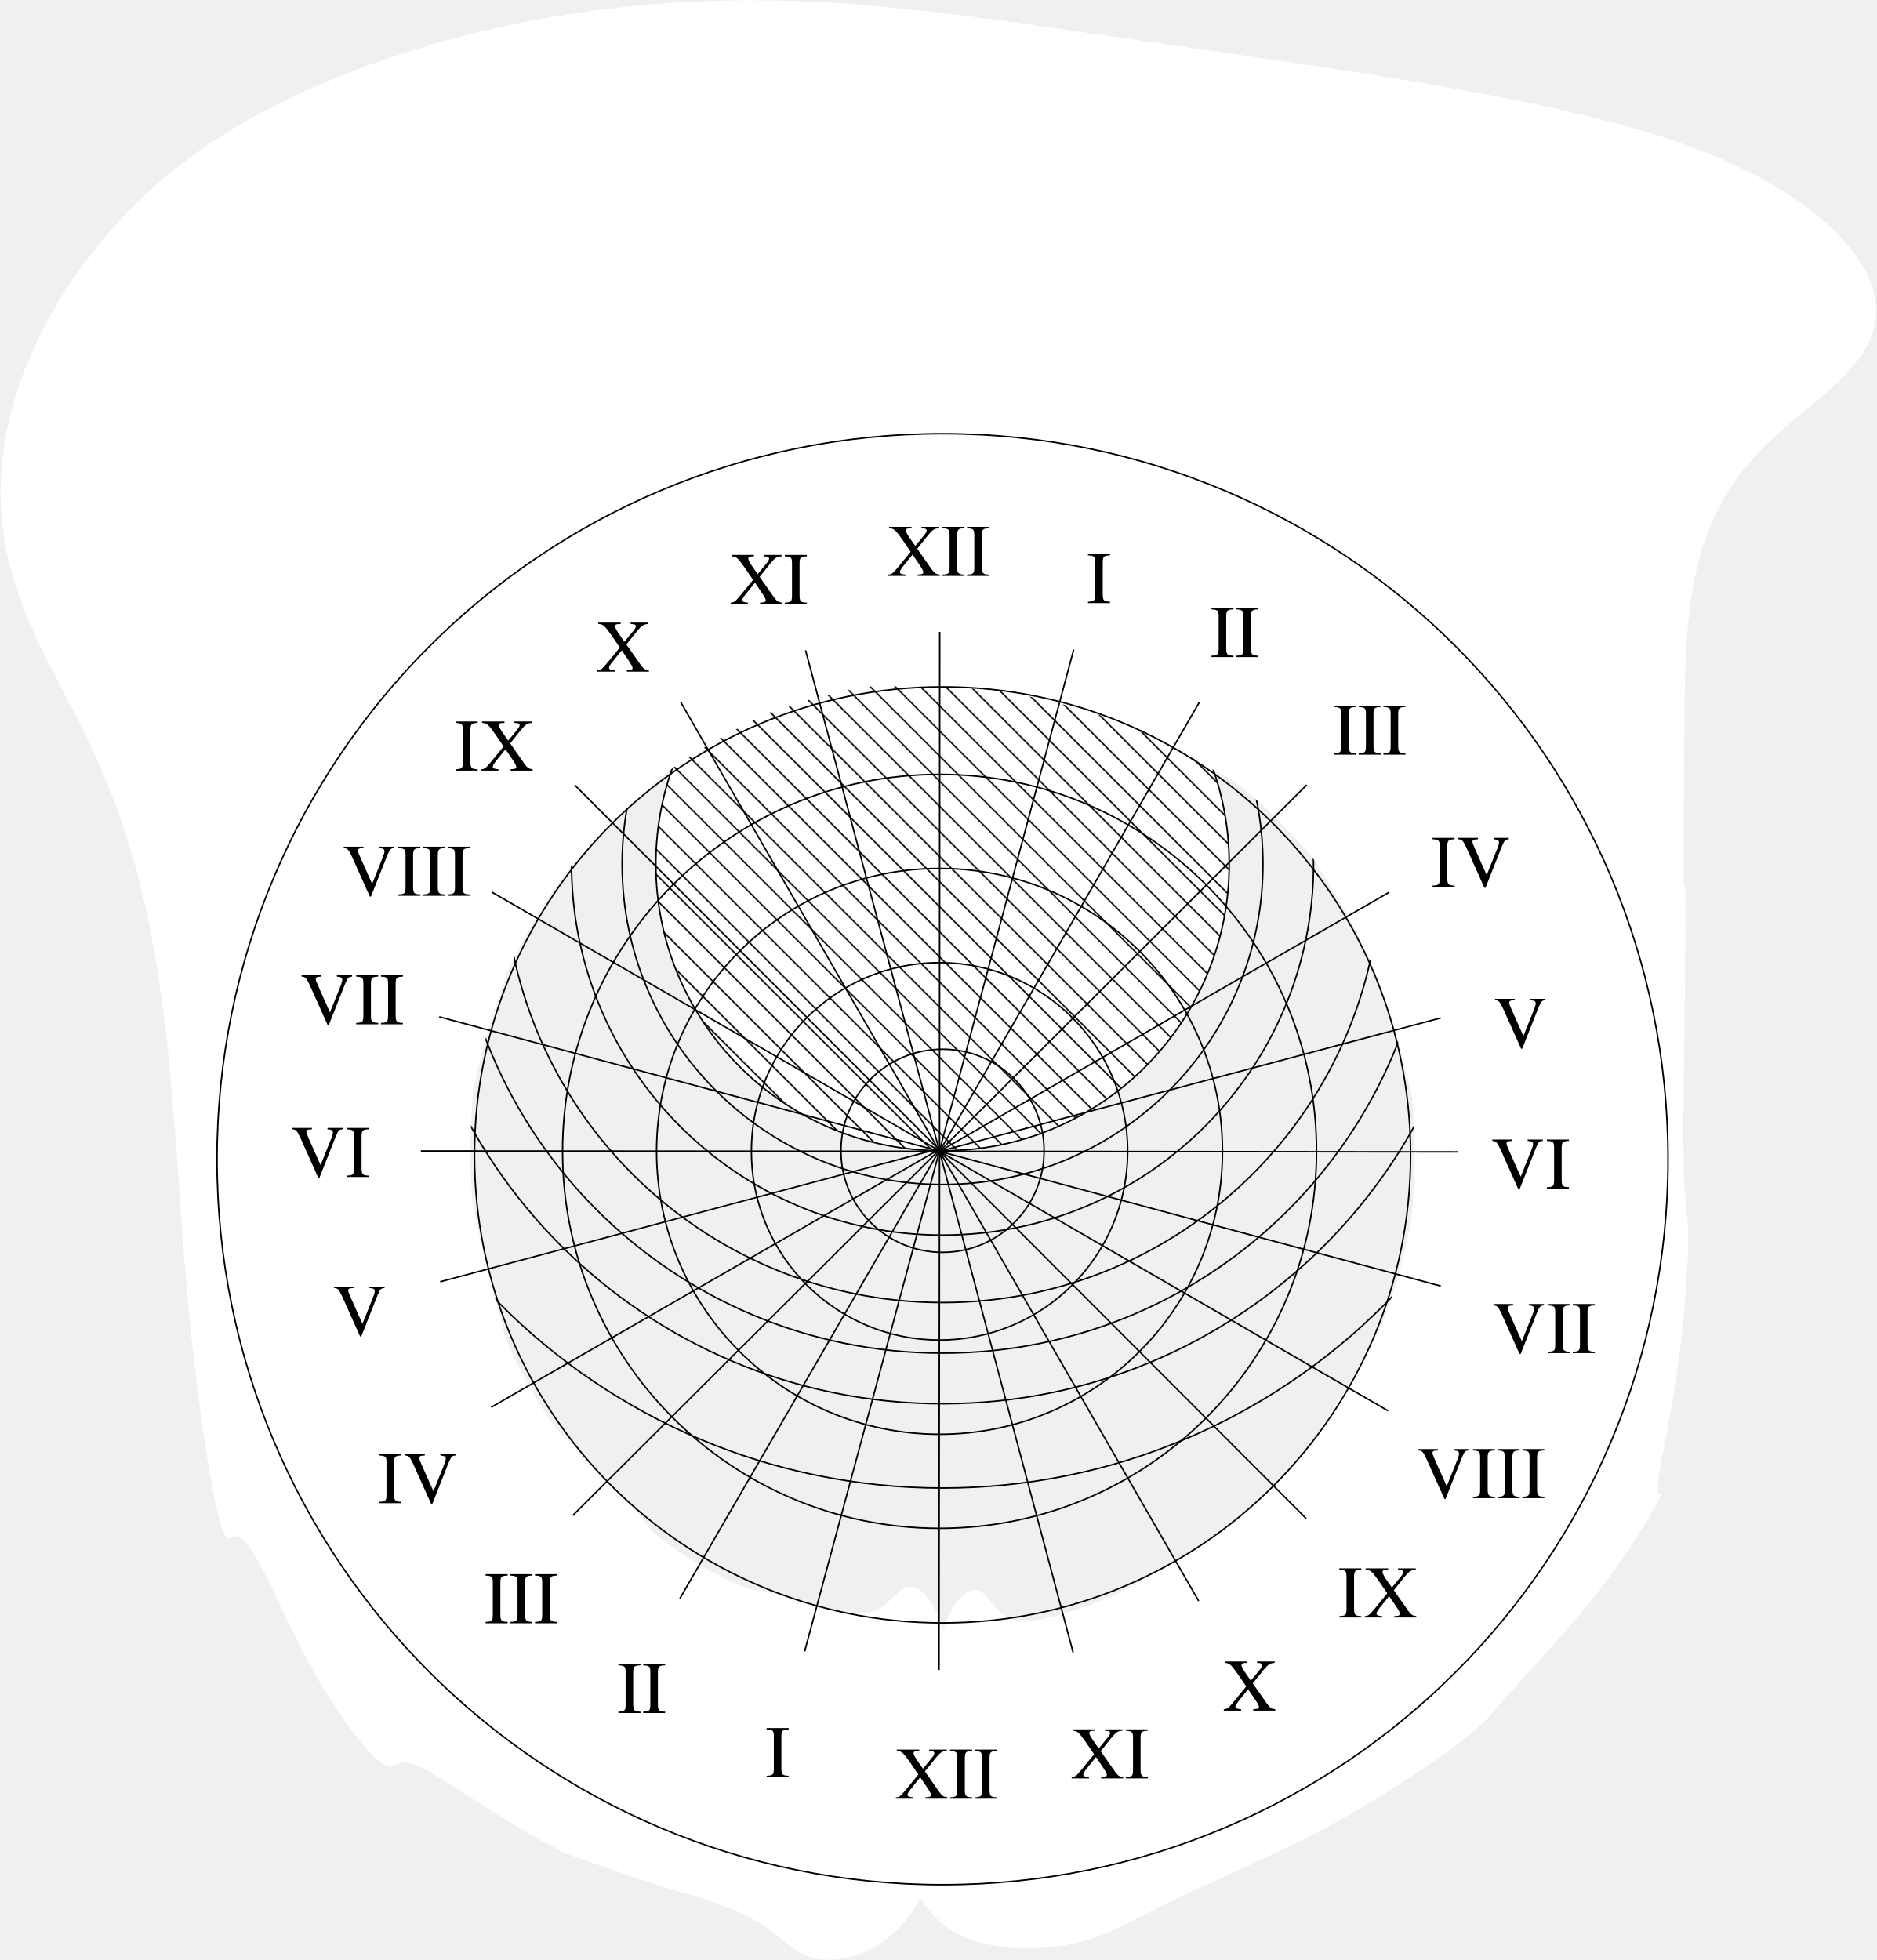
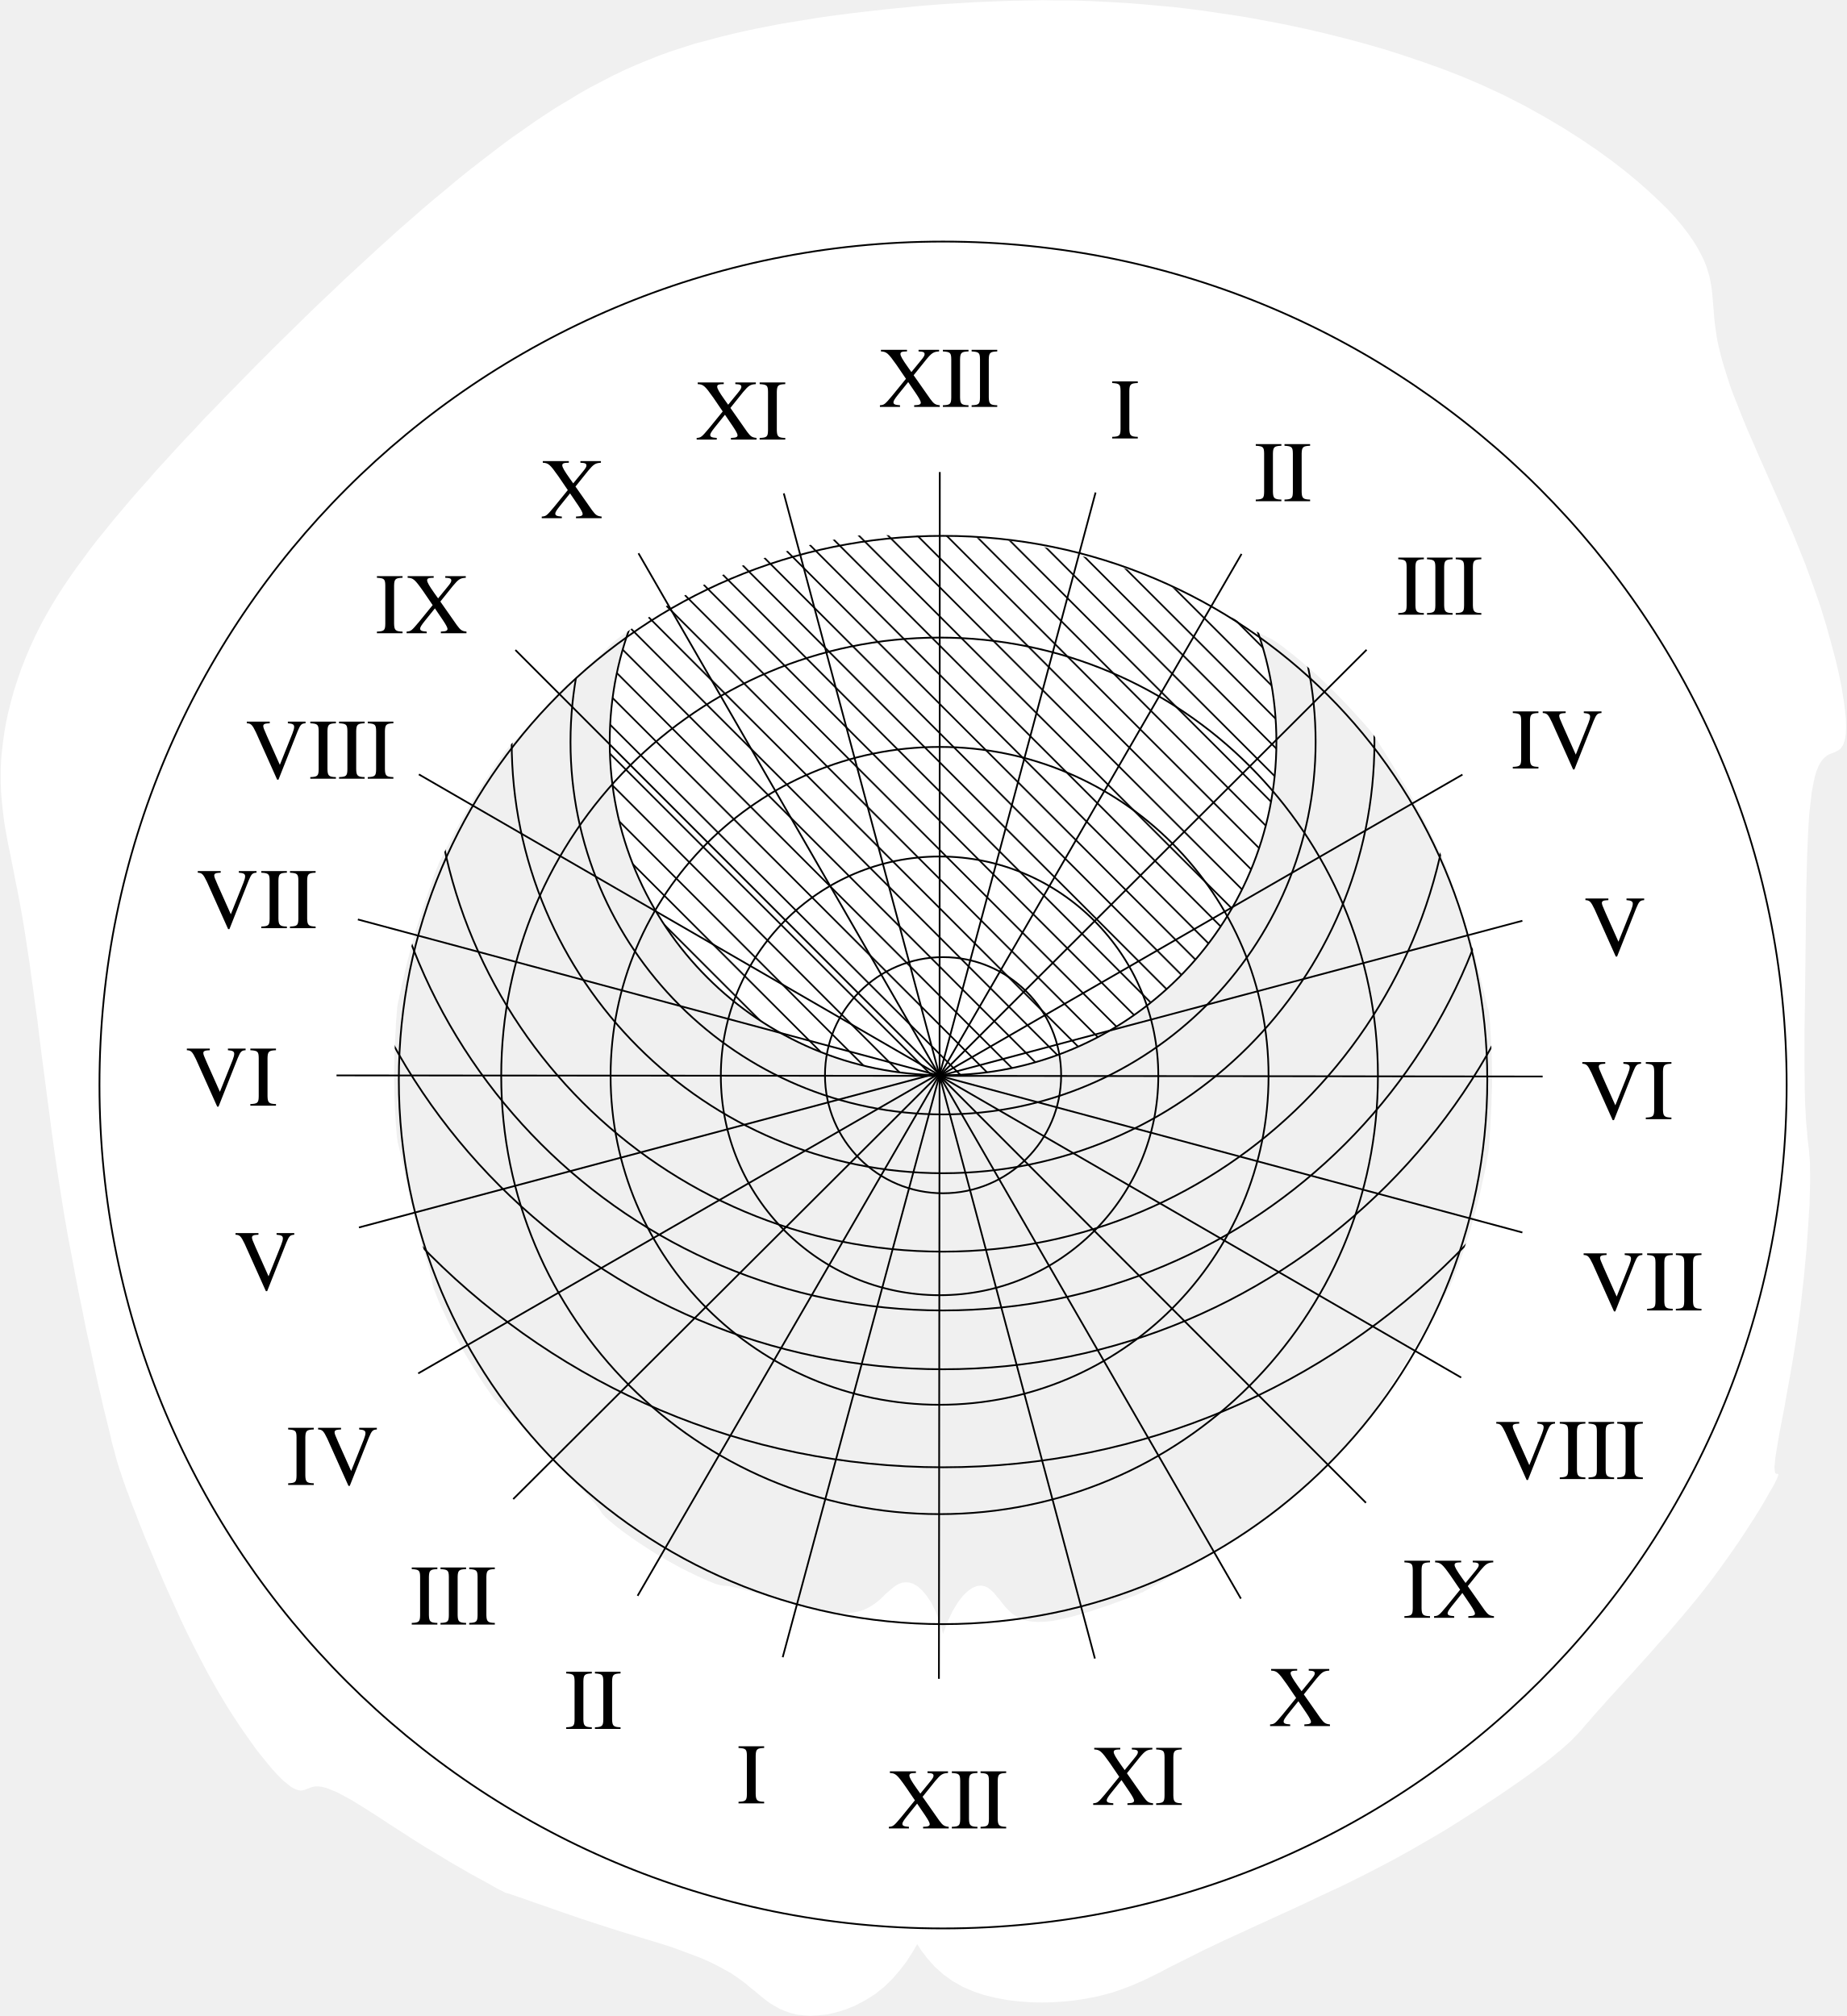
- <svg xmlns="http://www.w3.org/2000/svg" xmlns:xlink="http://www.w3.org/1999/xlink" width="631pt" height="659pt" viewBox="-348 428 10012 10461">
+ <svg xmlns="http://www.w3.org/2000/svg" xmlns:xlink="http://www.w3.org/1999/xlink" width="534pt" height="583pt" viewBox="354 1634 8472 9255">
  <g fill="none">
    <defs>
      <circle cx="4680" cy="5040" r="1530" id="p0" />
      <pattern id="tile0" patternUnits="userSpaceOnUse" x="0" y="0" width="134" height="134">
        <g stroke-width="7.5" stroke="#000000" fill="none">
          <path d="M -4,63 71,138 M 63,-4 138,71" />
        </g>
      </pattern>
    </defs>
    <use xlink:href="#p0" fill="#ffffff" />
    <use xlink:href="#p0" fill="url(#tile0)" stroke="#000000" stroke-width="8px" />
    <circle cx="4680" cy="5040" r="1710" stroke="#000000" stroke-width="8px" />
    <circle cx="4680" cy="5040" r="1980" stroke="#000000" stroke-width="8px" />
    <circle cx="4680" cy="5040" r="2340" stroke="#000000" stroke-width="8px" />
    <circle cx="4680" cy="5040" r="2610" stroke="#000000" stroke-width="8px" />
    <circle cx="4680" cy="5040" r="2880" stroke="#000000" stroke-width="8px" />
    <circle cx="4680" cy="5040" r="3330" stroke="#000000" stroke-width="8px" />
-     <polygon points=" 630,7110 644,7274 658,7431 673,7579 689,7716 704,7844 719,7960 734,8066 748,8161  761,8245 774,8319 786,8384 797,8440 808,8487 817,8526 826,8558 834,8584 842,8603  849,8618 856,8628 862,8635 868,8638 874,8639 879,8638 885,8636 891,8633 897,8631  903,8628 910,8627 918,8627 926,8629 935,8634 945,8641 956,8652 968,8667 982,8686  997,8709 1013,8737 1032,8770 1051,8807 1073,8850 1097,8897 1122,8949 1149,9004  1177,9063 1207,9125 1239,9188 1272,9252 1305,9315 1353,9400 1400,9478 1446,9549  1489,9611 1528,9666 1565,9712 1597,9751 1625,9782 1650,9807 1672,9825 1690,9839  1706,9847 1719,9852 1731,9854 1741,9853 1750,9851 1759,9847 1768,9844 1777,9840  1787,9837 1799,9835 1813,9835 1830,9837 1849,9842 1872,9851 1899,9862 1929,9878  1964,9897 2003,9921 2046,9948 2093,9978 2143,10011 2196,10045 2250,10080 2311,10118  2370,10153 2424,10186 2473,10214 2516,10239 2553,10259 2584,10276 2609,10290  2628,10301 2643,10309 2654,10314 2662,10318 2667,10321 2671,10323 2674,10324  2677,10325 2681,10326 2687,10327 2695,10330 2707,10334 2724,10340 2745,10347  2773,10357 2807,10369 2848,10383 2896,10400 2951,10419 3012,10440 3079,10462  3150,10485 3210,10504 3270,10522 3329,10540 3385,10557 3438,10574 3487,10592  3532,10609 3574,10625 3612,10642 3646,10659 3677,10676 3706,10692 3731,10709  3754,10725 3775,10741 3795,10758 3814,10773 3833,10789 3851,10804 3869,10818  3888,10832 3909,10844 3930,10856 3954,10866 3979,10875 4007,10882 4038,10886  4071,10888 4107,10886 4146,10882 4187,10873 4230,10860 4275,10842 4321,10818  4366,10790 4410,10755 4447,10719 4481,10680 4513,10638 4541,10594 4567,10549  4589,10505 4609,10460 4627,10417 4642,10374 4655,10333 4665,10292 4675,10254  4682,10216 4688,10180 4693,10145 4697,10110 4701,10077 4703,10044 4705,10011  4706,9979 4707,9946 4708,9913 4709,9880 4709,9846 4709,9811 4710,9775 4710,9737  4710,9698 4711,9657 4711,9615 4711,9571 4711,9525 4710,9478 4709,9429 4708,9379  4705,9329 4701,9278 4696,9229 4689,9181 4680,9135 4665,9080 4646,9032 4626,8992  4605,8960 4584,8935 4564,8917 4544,8905 4525,8899 4507,8898 4491,8900 4475,8906  4460,8915 4446,8926 4432,8938 4417,8951 4403,8965 4388,8979 4372,8992 4355,9004  4336,9015 4315,9025 4291,9032 4265,9037 4236,9039 4204,9039 4169,9036 4131,9030  4091,9022 4048,9012 4005,9000 3951,8985 3901,8970 3855,8957 3815,8945 3781,8936  3753,8928 3731,8923 3714,8919 3700,8916 3690,8915 3682,8914 3675,8914 3668,8913  3660,8912 3650,8909 3638,8906 3622,8900 3601,8891 3576,8880 3545,8866 3508,8848  3467,8827 3422,8802 3375,8775 3329,8746 3286,8718 3248,8692 3215,8668 3187,8647  3165,8629 3148,8615 3135,8603 3125,8593 3118,8586 3113,8579 3109,8572 3105,8566  3100,8559 3093,8550 3085,8539 3073,8526 3058,8509 3038,8488 3014,8463 2986,8434  2953,8401 2917,8364 2880,8325 2843,8286 2809,8249 2777,8215 2750,8186 2728,8161  2709,8142 2694,8126 2682,8115 2673,8106 2666,8101 2660,8096 2655,8092 2650,8089  2645,8084 2639,8078 2631,8068 2620,8056 2608,8039 2592,8017 2574,7990 2552,7957  2528,7919 2502,7876 2475,7830 2450,7783 2426,7738 2406,7697 2389,7660 2374,7629  2363,7603 2355,7582 2348,7565 2343,7552 2340,7542 2338,7534 2336,7526 2335,7519  2333,7510 2331,7499 2327,7486 2323,7468 2317,7446 2309,7419 2300,7385 2289,7346  2277,7301 2263,7252 2250,7200 2237,7148 2226,7099 2216,7054 2208,7015 2201,6983  2195,6956 2191,6935 2187,6919 2184,6907 2182,6898 2180,6891 2179,6885 2177,6879  2176,6872 2175,6863 2173,6851 2172,6835 2170,6814 2168,6787 2166,6755 2164,6716  2162,6671 2161,6622 2160,6570 2161,6518 2162,6469 2164,6424 2166,6385 2168,6353  2169,6326 2171,6305 2172,6289 2173,6277 2174,6268 2174,6261 2175,6255 2176,6249  2177,6242 2179,6233 2182,6221 2185,6205 2190,6184 2195,6157 2203,6125 2212,6086  2223,6041 2236,5992 2250,5940 2264,5892 2279,5846 2292,5804 2305,5766 2316,5733  2326,5706 2334,5683 2340,5664 2345,5650 2350,5638 2353,5629 2356,5621 2359,5614  2362,5607 2365,5599 2369,5590 2375,5579 2382,5565 2390,5547 2401,5526 2415,5500  2431,5469 2449,5434 2471,5395 2495,5353 2520,5310 2548,5264 2576,5221 2601,5183  2623,5150 2643,5122 2658,5100 2671,5083 2681,5070 2689,5060 2695,5053 2699,5048  2704,5044 2708,5040 2713,5035 2720,5028 2729,5020 2740,5008 2755,4993 2773,4973  2796,4949 2823,4921 2854,4888 2888,4852 2925,4815 2962,4778 2998,4744 3031,4713  3059,4686 3083,4663 3103,4645 3118,4630 3130,4619 3138,4610 3145,4603 3150,4598  3154,4594 3158,4589 3163,4585 3170,4579 3180,4571 3193,4561 3210,4548 3232,4533  3260,4513 3293,4491 3331,4466 3374,4438 3420,4410 3463,4385 3505,4361 3544,4339  3579,4320 3610,4304 3636,4291 3657,4279 3675,4270 3689,4263 3700,4257 3709,4252  3717,4248 3724,4245 3731,4242 3739,4238 3748,4235 3760,4230 3774,4225 3793,4218  3816,4210 3843,4201 3876,4190 3914,4178 3956,4166 4002,4153 4050,4140 4102,4128  4151,4117 4196,4108 4235,4102 4267,4096 4294,4092 4315,4090 4331,4088 4343,4087  4352,4087 4359,4087 4365,4088 4371,4088 4378,4089 4387,4090 4399,4090 4415,4091  4436,4091 4463,4092 4495,4092 4534,4092 4579,4093 4628,4094 4680,4095 4732,4097  4781,4100 4826,4103 4865,4106 4898,4108 4925,4111 4946,4112 4962,4114 4975,4115  4985,4116 4992,4117 4999,4118 5005,4118 5013,4120 5022,4121 5035,4124 5051,4127  5072,4131 5098,4136 5130,4143 5168,4151 5212,4161 5260,4172 5310,4185 5360,4198  5407,4212 5450,4224 5487,4235 5518,4245 5543,4253 5563,4259 5578,4264 5589,4268  5598,4271 5604,4273 5610,4275 5616,4277 5622,4280 5630,4284 5641,4288 5656,4295  5675,4304 5699,4315 5729,4329 5764,4345 5804,4364 5848,4386 5895,4410 5941,4435  5985,4458 6025,4480 6059,4500 6088,4516 6112,4529 6131,4540 6146,4548 6158,4553  6167,4558 6174,4561 6180,4564 6186,4567 6193,4571 6201,4576 6212,4583 6226,4593  6244,4606 6265,4623 6292,4644 6323,4670 6358,4700 6396,4733 6435,4770 6474,4808  6509,4844 6542,4878 6569,4908 6592,4933 6611,4954 6626,4971 6637,4984 6645,4994  6651,5002 6656,5008 6660,5014 6664,5019 6668,5026 6674,5035 6681,5046 6690,5061  6703,5081 6718,5106 6737,5136 6759,5172 6784,5214 6812,5260 6840,5310 6865,5357  6889,5402 6911,5444 6929,5482 6945,5515 6959,5544 6970,5568 6978,5587 6985,5603  6991,5616 6995,5626 6998,5635 7001,5644 7004,5652 7007,5661 7010,5672 7015,5685  7020,5701 7026,5721 7034,5745 7044,5774 7055,5808 7068,5847 7081,5890 7096,5937  7110,5985 7124,6037 7137,6085 7148,6128 7157,6166 7165,6196 7170,6221 7175,6239  7178,6253 7181,6263 7183,6269 7184,6274 7185,6278 7186,6281 7186,6286 7187,6292  7188,6302 7189,6316 7191,6334 7192,6359 7194,6389 7196,6427 7198,6470 7199,6518  7200,6570 7200,6618 7198,6665 7197,6708 7195,6747 7193,6781 7192,6809 7190,6833  7189,6853 7188,6868 7187,6881 7186,6891 7186,6900 7185,6908 7184,6915 7183,6924  7181,6934 7179,6947 7176,6962 7173,6982 7168,7006 7162,7034 7154,7068 7146,7107  7135,7150 7123,7197 7110,7245 7095,7297 7079,7345 7065,7389 7051,7426 7040,7458  7030,7483 7023,7503 7016,7518 7011,7529 7008,7538 7004,7544 7001,7549 6998,7554  6994,7560 6990,7567 6983,7578 6975,7592 6965,7611 6951,7635 6935,7664 6915,7699  6893,7739 6867,7783 6840,7830 6812,7876 6784,7920 6759,7960 6737,7994 6718,8023  6703,8047 6690,8066 6681,8081 6674,8093 6668,8102 6664,8109 6660,8115 6656,8121  6651,8128 6645,8136 6637,8147 6626,8161 6611,8179 6592,8200 6569,8227 6542,8258  6509,8293 6474,8331 6435,8370 6396,8409 6358,8444 6323,8477 6292,8504 6265,8527  6244,8546 6226,8561 6212,8572 6201,8580 6193,8586 6186,8591 6180,8595 6174,8599  6167,8603 6158,8609 6146,8616 6131,8625 6112,8638 6088,8653 6059,8672 6025,8694  5985,8719 5941,8747 5895,8775 5848,8802 5804,8828 5764,8850 5729,8870 5699,8886  5675,8900 5656,8910 5641,8918 5630,8925 5622,8929 5616,8933 5610,8936 5604,8939  5598,8943 5589,8946 5578,8951 5563,8958 5543,8965 5518,8975 5487,8986 5450,9000  5407,9014 5360,9030 5310,9045 5267,9057 5225,9067 5185,9075 5148,9079 5115,9080  5085,9078 5058,9073 5035,9064 5014,9053 4996,9041 4980,9026 4965,9010 4952,8994  4939,8977 4926,8962 4914,8947 4900,8934 4886,8923 4871,8916 4854,8913 4836,8915  4816,8923 4794,8938 4771,8960 4748,8990 4724,9030 4701,9078 4680,9135 4668,9177  4657,9222 4648,9269 4639,9316 4631,9364 4623,9412 4615,9459 4608,9505 4601,9550  4594,9594 4586,9637 4579,9678 4571,9718 4563,9756 4555,9794 4547,9830 4539,9865  4531,9900 4523,9934 4515,9968 4507,10001 4500,10034 4494,10068 4488,10101 4484,10135  4480,10169 4477,10204 4476,10240 4477,10276 4480,10313 4485,10351 4493,10390  4503,10429 4517,10469 4534,10509 4555,10549 4580,10588 4609,10626 4642,10663  4680,10697 4723,10728 4770,10755 4819,10776 4870,10793 4923,10806 4977,10816  5030,10822 5082,10826 5133,10827 5181,10826 5228,10823 5272,10819 5314,10813  5353,10806 5390,10799 5424,10790 5457,10781 5487,10771 5517,10760 5544,10750  5571,10738 5597,10727 5622,10715 5648,10702 5673,10690 5699,10676 5726,10662  5754,10648 5784,10633 5816,10617 5850,10600 5886,10582 5926,10563 5968,10543  6014,10522 6064,10499 6118,10474 6175,10448 6236,10420 6302,10390 6370,10358  6442,10324 6517,10289 6594,10251 6672,10211 6750,10170 6831,10125 6909,10080  6984,10036 7054,9992 7120,9950 7181,9910 7237,9873 7288,9838 7334,9806 7375,9777  7411,9750 7443,9726 7471,9704 7495,9684 7517,9666 7535,9650 7551,9636 7566,9622  7578,9609 7590,9597 7601,9585 7612,9573 7623,9560 7634,9547 7647,9533 7660,9517  7675,9500 7692,9481 7712,9459 7733,9435 7758,9408 7785,9378 7815,9345 7848,9309  7884,9269 7923,9226 7964,9179 8008,9130 8053,9077 8099,9023 8145,8967 8190,8910  8242,8840 8290,8773 8333,8711 8371,8653 8404,8602 8432,8557 8455,8518 8473,8486  8488,8461 8499,8440 8506,8425 8511,8414 8513,8407 8514,8403 8513,8401 8511,8400  8509,8400 8506,8400 8503,8399 8500,8396 8498,8390 8497,8381 8496,8368 8498,8350  8500,8326 8505,8296 8511,8258 8519,8213 8529,8160 8541,8099 8553,8030 8567,7954  8581,7872 8595,7785 8605,7713 8615,7640 8623,7569 8631,7499 8637,7433 8643,7371  8647,7313 8651,7259 8654,7209 8657,7165 8658,7124 8659,7088 8660,7055 8660,7026  8659,7000 8659,6977 8658,6956 8656,6936 8655,6919 8653,6902 8651,6885 8649,6868  8647,6851 8646,6833 8644,6813 8642,6791 8640,6766 8639,6739 8637,6708 8636,6673  8635,6634 8635,6591 8634,6542 8634,6488 8634,6430 8634,6365 8635,6296 8636,6222  8637,6145 8638,6063 8639,5980 8640,5895 8641,5807 8642,5721 8643,5639 8643,5563  8644,5493 8644,5430 8645,5374 8645,5325 8645,5284 8645,5249 8644,5221 8644,5198  8644,5181 8643,5169 8643,5161 8642,5156 8642,5154 8641,5153 8641,5155 8640,5156  8639,5158 8638,5157 8638,5153 8637,5146 8637,5135 8636,5120 8636,5098 8636,5071  8635,5036 8635,4994 8635,4943 8635,4884 8636,4816 8636,4739 8637,4652 8637,4558  8638,4455 8639,4345 8640,4230 8641,4151 8642,4072 8644,3992 8648,3913 8652,3835  8659,3759 8667,3684 8677,3611 8689,3540 8703,3472 8720,3407 8738,3344 8759,3284  8781,3226 8806,3171 8833,3119 8861,3069 8891,3022 8923,2977 8956,2933 8991,2892  9026,2853 9063,2815 9100,2779 9138,2743 9177,2709 9215,2676 9254,2644 9292,2612  9330,2580 9367,2548 9404,2517 9439,2485 9473,2453 9505,2420 9535,2387 9563,2352  9588,2317 9610,2280 9629,2243 9644,2203 9655,2163 9661,2120 9663,2076 9659,2030  9649,1983 9634,1934 9611,1883 9581,1830 9544,1776 9499,1721 9446,1664 9383,1607  9312,1549 9231,1490 9141,1433 9041,1376 8932,1320 8813,1266 8685,1215 8593,1182  8496,1151 8397,1121 8295,1092 8192,1065 8086,1039 7979,1014 7872,990 7764,968  7656,946 7548,926 7440,906 7333,887 7227,869 7122,851 7018,835 6916,818 6814,803  6715,787 6617,773 6520,758 6426,744 6333,731 6242,717 6152,704 6064,692 5978,679  5893,667 5810,655 5728,643 5647,631 5568,620 5490,609 5414,598 5338,587 5263,576  5189,566 5116,555 5044,545 4972,535 4900,526 4829,516 4758,507 4687,499 4617,490  4546,482 4475,475 4403,468 4331,461 4259,455 4186,449 4112,444 4037,440 3961,436  3884,433 3806,431 3727,430 3647,429 3565,430 3481,432 3396,435 3310,439 3222,444  3132,451 3040,459 2947,469 2852,480 2755,494 2657,509 2557,525 2456,544 2353,565  2249,589 2143,614 2037,642 1929,673 1821,706 1712,742 1604,780 1495,822 1387,866  1279,913 1173,963 1068,1016 966,1073 866,1132 768,1195 675,1260 574,1337 479,1418  389,1501 305,1586 227,1673 154,1761 87,1849 25,1937 -32,2025 -83,2113 -129,2200  -170,2285 -206,2370 -238,2453 -265,2534 -288,2614 -307,2692 -322,2768 -333,2842  -341,2914 -345,2984 -347,3052 -346,3119 -342,3184 -335,3247 -327,3308 -316,3368  -303,3426 -288,3483 -272,3539 -254,3593 -234,3647 -214,3700 -192,3752 -169,3803  -146,3854 -122,3904 -97,3955 -71,4005 -45,4055 -19,4106 7,4157 34,4209 60,4261  87,4314 113,4368 140,4424 166,4480 191,4538 216,4598 241,4659 265,4722 289,4787  312,4854 334,4924 356,4995 377,5069 396,5145 416,5224 434,5306 451,5390 467,5476  483,5566 497,5657 511,5752 524,5848 536,5947 547,6048 557,6151 566,6255 575,6361  584,6468 592,6576 600,6684 607,6792 615,6900 622,7006" fill="#ffffff" />
+     <polygon points=" 540,4500 514,4552 490,4604 468,4656 448,4707 431,4757 415,4806 402,4854 390,4901  380,4947 372,4992 366,5035 361,5076 357,5117 355,5156 355,5194 355,5231 356,5266  359,5301 362,5335 366,5369 370,5402 375,5434 381,5467 387,5500 394,5534 401,5568  408,5603 415,5639 422,5676 430,5715 438,5756 446,5799 454,5844 462,5892 470,5943  478,5997 487,6054 495,6114 504,6178 513,6246 523,6317 532,6392 542,6472 553,6555  564,6641 576,6731 588,6823 601,6918 615,7014 630,7110 646,7210 663,7308 681,7402  698,7494 715,7580 732,7662 747,7739 763,7810 777,7875 790,7936 802,7991 814,8041  824,8086 834,8126 843,8163 851,8195 858,8224 864,8251 870,8274 876,8295 881,8315  886,8333 891,8350 896,8366 901,8382 907,8399 912,8415 918,8433 925,8452 932,8473  941,8495 950,8520 960,8547 972,8577 985,8611 999,8647 1015,8687 1033,8730 1053,8777  1074,8828 1097,8882 1122,8939 1149,8998 1177,9060 1207,9124 1239,9188 1272,9252  1305,9315 1353,9400 1400,9478 1446,9549 1489,9611 1528,9666 1565,9712 1597,9751  1625,9782 1650,9807 1672,9825 1690,9839 1706,9847 1719,9852 1731,9854 1741,9853  1750,9851 1759,9847 1768,9844 1777,9840 1787,9837 1799,9835 1813,9835 1830,9837  1849,9842 1872,9851 1899,9862 1929,9878 1964,9897 2003,9921 2046,9948 2093,9978  2143,10011 2196,10045 2250,10080 2311,10118 2370,10153 2424,10186 2473,10214  2516,10239 2553,10259 2584,10276 2609,10290 2628,10301 2643,10309 2654,10314  2662,10318 2667,10321 2671,10323 2674,10324 2677,10325 2681,10326 2687,10327  2695,10330 2707,10334 2724,10340 2745,10347 2773,10357 2807,10369 2848,10383  2896,10400 2951,10419 3012,10440 3079,10462 3150,10485 3210,10504 3270,10522  3329,10540 3385,10557 3438,10574 3487,10592 3532,10609 3574,10625 3612,10642  3646,10659 3677,10676 3706,10692 3731,10709 3754,10725 3775,10741 3795,10758  3814,10773 3833,10789 3851,10804 3869,10818 3888,10832 3909,10844 3930,10856  3954,10866 3979,10875 4007,10882 4038,10886 4071,10888 4107,10886 4146,10882  4187,10873 4230,10860 4275,10842 4321,10818 4366,10790 4410,10755 4447,10719  4481,10680 4513,10638 4541,10594 4567,10549 4589,10505 4609,10460 4627,10417  4642,10374 4655,10333 4665,10292 4675,10254 4682,10216 4688,10180 4693,10145  4697,10110 4701,10077 4703,10044 4705,10011 4706,9979 4707,9946 4708,9913 4709,9880  4709,9846 4709,9811 4710,9775 4710,9737 4710,9698 4711,9657 4711,9615 4711,9571  4711,9525 4710,9478 4709,9429 4708,9379 4705,9329 4701,9278 4696,9229 4689,9181  4680,9135 4665,9080 4646,9032 4626,8992 4605,8960 4584,8935 4564,8917 4544,8905  4525,8899 4507,8898 4491,8900 4475,8906 4460,8915 4446,8926 4432,8938 4417,8951  4403,8965 4388,8979 4372,8992 4355,9004 4336,9015 4315,9025 4291,9032 4265,9037  4236,9039 4204,9039 4169,9036 4131,9030 4091,9022 4048,9012 4005,9000 3951,8985  3901,8970 3855,8957 3815,8945 3781,8936 3753,8928 3731,8923 3714,8919 3700,8916  3690,8915 3682,8914 3675,8914 3668,8913 3660,8912 3650,8909 3638,8906 3622,8900  3601,8891 3576,8880 3545,8866 3508,8848 3467,8827 3422,8802 3375,8775 3329,8746  3286,8718 3248,8692 3215,8668 3187,8647 3165,8629 3148,8615 3135,8603 3125,8593  3118,8586 3113,8579 3109,8572 3105,8566 3100,8559 3093,8550 3085,8539 3073,8526  3058,8509 3038,8488 3014,8463 2986,8434 2953,8401 2917,8364 2880,8325 2843,8286  2809,8249 2777,8215 2750,8186 2728,8161 2709,8142 2694,8126 2682,8115 2673,8106  2666,8101 2660,8096 2655,8092 2650,8089 2645,8084 2639,8078 2631,8068 2620,8056  2608,8039 2592,8017 2574,7990 2552,7957 2528,7919 2502,7876 2475,7830 2450,7783  2426,7738 2406,7697 2389,7660 2374,7629 2363,7603 2355,7582 2348,7565 2343,7552  2340,7542 2338,7534 2336,7526 2335,7519 2333,7510 2331,7499 2327,7486 2323,7468  2317,7446 2309,7419 2300,7385 2289,7346 2277,7301 2263,7252 2250,7200 2237,7148  2226,7099 2216,7054 2208,7015 2201,6983 2195,6956 2191,6935 2187,6919 2184,6907  2182,6898 2180,6891 2179,6885 2177,6879 2176,6872 2175,6863 2173,6851 2172,6835  2170,6814 2168,6787 2166,6755 2164,6716 2162,6671 2161,6622 2160,6570 2161,6518  2162,6469 2164,6424 2166,6385 2168,6353 2169,6326 2171,6305 2172,6289 2173,6277  2174,6268 2174,6261 2175,6255 2176,6249 2177,6242 2179,6233 2182,6221 2185,6205  2190,6184 2195,6157 2203,6125 2212,6086 2223,6041 2236,5992 2250,5940 2264,5892  2279,5846 2292,5804 2305,5766 2316,5733 2326,5706 2334,5683 2340,5664 2345,5650  2350,5638 2353,5629 2356,5621 2359,5614 2362,5607 2365,5599 2369,5590 2375,5579  2382,5565 2390,5547 2401,5526 2415,5500 2431,5469 2449,5434 2471,5395 2495,5353  2520,5310 2548,5264 2576,5221 2601,5183 2623,5150 2643,5122 2658,5100 2671,5083  2681,5070 2689,5060 2695,5053 2699,5048 2704,5044 2708,5040 2713,5035 2720,5028  2729,5020 2740,5008 2755,4993 2773,4973 2796,4949 2823,4921 2854,4888 2888,4852  2925,4815 2962,4778 2998,4744 3031,4713 3059,4686 3083,4663 3103,4645 3118,4630  3130,4619 3138,4610 3145,4603 3150,4598 3154,4594 3158,4589 3163,4585 3170,4579  3180,4571 3193,4561 3210,4548 3232,4533 3260,4513 3293,4491 3331,4466 3374,4438  3420,4410 3463,4385 3505,4361 3544,4339 3579,4320 3610,4304 3636,4291 3657,4279  3675,4270 3689,4263 3700,4257 3709,4252 3717,4248 3724,4245 3731,4242 3739,4238  3748,4235 3760,4230 3774,4225 3793,4218 3816,4210 3843,4201 3876,4190 3914,4178  3956,4166 4002,4153 4050,4140 4102,4128 4151,4117 4196,4108 4235,4102 4267,4096  4294,4092 4315,4090 4331,4088 4343,4087 4352,4087 4359,4087 4365,4088 4371,4088  4378,4089 4387,4090 4399,4090 4415,4091 4436,4091 4463,4092 4495,4092 4534,4092  4579,4093 4628,4094 4680,4095 4732,4097 4781,4100 4826,4103 4865,4106 4898,4108  4925,4111 4946,4112 4962,4114 4975,4115 4985,4116 4992,4117 4999,4118 5005,4118  5013,4120 5022,4121 5035,4124 5051,4127 5072,4131 5098,4136 5130,4143 5168,4151  5212,4161 5260,4172 5310,4185 5360,4198 5407,4212 5450,4224 5487,4235 5518,4245  5543,4253 5563,4259 5578,4264 5589,4268 5598,4271 5604,4273 5610,4275 5616,4277  5622,4280 5630,4284 5641,4288 5656,4295 5675,4304 5699,4315 5729,4329 5764,4345  5804,4364 5848,4386 5895,4410 5941,4435 5985,4458 6025,4480 6059,4500 6088,4516  6112,4529 6131,4540 6146,4548 6158,4553 6167,4558 6174,4561 6180,4564 6186,4567  6193,4571 6201,4576 6212,4583 6226,4593 6244,4606 6265,4623 6292,4644 6323,4670  6358,4700 6396,4733 6435,4770 6474,4808 6509,4844 6542,4878 6569,4908 6592,4933  6611,4954 6626,4971 6637,4984 6645,4994 6651,5002 6656,5008 6660,5014 6664,5019  6668,5026 6674,5035 6681,5046 6690,5061 6703,5081 6718,5106 6737,5136 6759,5172  6784,5214 6812,5260 6840,5310 6865,5357 6889,5402 6911,5444 6929,5482 6945,5515  6959,5544 6970,5568 6978,5587 6985,5603 6991,5616 6995,5626 6998,5635 7001,5644  7004,5652 7007,5661 7010,5672 7015,5685 7020,5701 7026,5721 7034,5745 7044,5774  7055,5808 7068,5847 7081,5890 7096,5937 7110,5985 7124,6037 7137,6085 7148,6128  7157,6166 7165,6196 7170,6221 7175,6239 7178,6253 7181,6263 7183,6269 7184,6274  7185,6278 7186,6281 7186,6286 7187,6292 7188,6302 7189,6316 7191,6334 7192,6359  7194,6389 7196,6427 7198,6470 7199,6518 7200,6570 7200,6618 7198,6665 7197,6708  7195,6747 7193,6781 7192,6809 7190,6833 7189,6853 7188,6868 7187,6881 7186,6891  7186,6900 7185,6908 7184,6915 7183,6924 7181,6934 7179,6947 7176,6962 7173,6982  7168,7006 7162,7034 7154,7068 7146,7107 7135,7150 7123,7197 7110,7245 7095,7297  7079,7345 7065,7389 7051,7426 7040,7458 7030,7483 7023,7503 7016,7518 7011,7529  7008,7538 7004,7544 7001,7549 6998,7554 6994,7560 6990,7567 6983,7578 6975,7592  6965,7611 6951,7635 6935,7664 6915,7699 6893,7739 6867,7783 6840,7830 6812,7876  6784,7920 6759,7960 6737,7994 6718,8023 6703,8047 6690,8066 6681,8081 6674,8093  6668,8102 6664,8109 6660,8115 6656,8121 6651,8128 6645,8136 6637,8147 6626,8161  6611,8179 6592,8200 6569,8227 6542,8258 6509,8293 6474,8331 6435,8370 6396,8409  6358,8444 6323,8477 6292,8504 6265,8527 6244,8546 6226,8561 6212,8572 6201,8580  6193,8586 6186,8591 6180,8595 6174,8599 6167,8603 6158,8609 6146,8616 6131,8625  6112,8638 6088,8653 6059,8672 6025,8694 5985,8719 5941,8747 5895,8775 5848,8802  5804,8828 5764,8850 5729,8870 5699,8886 5675,8900 5656,8910 5641,8918 5630,8925  5622,8929 5616,8933 5610,8936 5604,8939 5598,8943 5589,8946 5578,8951 5563,8958  5543,8965 5518,8975 5487,8986 5450,9000 5407,9014 5360,9030 5310,9045 5267,9057  5225,9067 5185,9075 5148,9079 5115,9080 5085,9078 5058,9073 5035,9064 5014,9053  4996,9041 4980,9026 4965,9010 4952,8994 4939,8977 4926,8962 4914,8947 4900,8934  4886,8923 4871,8916 4854,8913 4836,8915 4816,8923 4794,8938 4771,8960 4748,8990  4724,9030 4701,9078 4680,9135 4668,9177 4657,9222 4648,9269 4639,9316 4631,9364  4623,9412 4615,9459 4608,9505 4601,9550 4594,9594 4586,9637 4579,9678 4571,9718  4563,9756 4555,9794 4547,9830 4539,9865 4531,9900 4523,9934 4515,9968 4507,10001  4500,10034 4494,10068 4488,10101 4484,10135 4480,10169 4477,10204 4476,10240  4477,10276 4480,10313 4485,10351 4493,10390 4503,10429 4517,10469 4534,10509  4555,10549 4580,10588 4609,10626 4642,10663 4680,10697 4723,10728 4770,10755  4819,10776 4870,10793 4923,10806 4977,10816 5030,10822 5082,10826 5133,10827  5181,10826 5228,10823 5272,10819 5314,10813 5353,10806 5390,10799 5424,10790  5457,10781 5487,10771 5517,10760 5544,10750 5571,10738 5597,10727 5622,10715  5648,10702 5673,10690 5699,10676 5726,10662 5754,10648 5784,10633 5816,10617  5850,10600 5886,10582 5926,10563 5968,10543 6014,10522 6064,10499 6118,10474  6175,10448 6236,10420 6302,10390 6370,10358 6442,10324 6517,10289 6594,10251  6672,10211 6750,10170 6831,10125 6909,10080 6984,10036 7054,9992 7120,9950 7181,9910  7237,9873 7288,9838 7334,9806 7375,9777 7411,9750 7443,9726 7471,9704 7495,9684  7517,9666 7535,9650 7551,9636 7566,9622 7578,9609 7590,9597 7601,9585 7612,9573  7623,9560 7634,9547 7647,9533 7660,9517 7675,9500 7692,9481 7712,9459 7733,9435  7758,9408 7785,9378 7815,9345 7848,9309 7884,9269 7923,9226 7964,9179 8008,9130  8053,9077 8099,9023 8145,8967 8190,8910 8242,8840 8290,8773 8333,8711 8371,8653  8404,8602 8432,8557 8455,8518 8473,8486 8488,8461 8499,8440 8506,8425 8511,8414  8513,8407 8514,8403 8513,8401 8511,8400 8509,8400 8506,8400 8503,8399 8500,8396  8498,8390 8497,8381 8496,8368 8498,8350 8500,8326 8505,8296 8511,8258 8519,8213  8529,8160 8541,8099 8553,8030 8567,7954 8581,7872 8595,7785 8605,7713 8615,7640  8623,7569 8631,7499 8637,7433 8643,7371 8647,7313 8651,7259 8654,7209 8657,7165  8658,7124 8659,7088 8660,7055 8660,7026 8659,7000 8659,6977 8658,6956 8656,6936  8655,6919 8653,6902 8651,6885 8649,6868 8647,6851 8646,6833 8644,6813 8642,6791  8640,6766 8639,6739 8637,6708 8636,6673 8635,6634 8635,6591 8634,6542 8634,6488  8634,6430 8634,6365 8635,6296 8636,6222 8637,6145 8638,6063 8639,5980 8640,5895  8641,5807 8642,5721 8644,5639 8646,5562 8649,5491 8652,5426 8656,5368 8662,5317  8667,5272 8674,5234 8681,5201 8689,5174 8698,5152 8707,5135 8717,5121 8727,5111  8737,5103 8747,5097 8757,5093 8768,5089 8777,5085 8787,5080 8796,5074 8804,5065  8811,5054 8816,5040 8821,5022 8824,4999 8825,4970 8824,4936 8820,4896 8814,4849  8805,4794 8793,4733 8777,4664 8757,4589 8734,4506 8707,4418 8675,4326 8640,4230  8610,4155 8580,4081 8548,4007 8516,3934 8485,3864 8455,3796 8426,3731 8399,3668  8373,3609 8350,3553 8329,3500 8309,3450 8292,3404 8278,3360 8265,3319 8254,3281  8245,3246 8237,3212 8231,3181 8227,3152 8223,3124 8220,3097 8218,3072 8216,3047  8214,3023 8212,3000 8210,2977 8207,2953 8203,2930 8198,2905 8191,2881 8183,2855  8172,2828 8158,2800 8142,2770 8122,2738 8099,2705 8072,2670 8041,2633 8005,2594  7964,2554 7918,2511 7867,2466 7810,2419 7748,2371 7680,2322 7605,2271 7526,2221  7440,2170 7350,2120 7254,2071 7155,2025 7066,1987 6976,1952 6884,1919 6792,1888  6701,1859 6610,1833 6520,1809 6432,1787 6346,1767 6262,1749 6180,1733 6099,1718  6022,1705 5946,1694 5873,1683 5802,1674 5733,1666 5666,1660 5601,1654 5538,1649  5476,1645 5416,1642 5358,1639 5301,1637 5246,1636 5191,1636 5137,1635 5085,1636  5033,1637 4981,1638 4930,1640 4880,1642 4829,1644 4779,1647 4729,1650 4679,1653  4628,1657 4578,1661 4527,1666 4475,1671 4424,1676 4372,1682 4319,1688 4266,1694  4213,1701 4158,1708 4104,1716 4049,1725 3994,1734 3938,1743 3882,1754 3825,1765  3769,1777 3712,1790 3655,1804 3599,1819 3542,1834 3486,1852 3430,1870 3375,1890  3322,1911 3269,1933 3217,1956 3165,1981 3113,2008 3061,2035 3010,2064 2959,2095  2907,2126 2856,2159 2805,2193 2754,2229 2702,2265 2651,2303 2600,2342 2548,2382  2497,2422 2445,2464 2394,2507 2342,2550 2290,2594 2239,2639 2187,2684 2135,2731  2084,2777 2032,2825 1981,2872 1929,2920 1878,2969 1827,3017 1776,3066 1726,3115  1675,3165 1625,3214 1576,3263 1526,3313 1478,3362 1430,3411 1382,3460 1335,3509  1288,3557 1243,3606 1197,3654 1153,3702 1110,3749 1067,3796 1026,3843 985,3889  945,3935 907,3980 869,4025 833,4070 797,4114 763,4158 731,4202 699,4245 669,4288  640,4331 613,4373 587,4416 563,4458" fill="#ffffff" />
    <circle cx="4680" cy="6615" r="3872" stroke="#000000" stroke-width="8px" />
    <circle cx="4664" cy="6573" r="1510" stroke="#000000" stroke-width="8px" />
    <ellipse cx="4664" cy="6573" rx="1004" ry="1007" stroke="#000000" stroke-width="8px" />
    <circle cx="4664" cy="6573" r="2012" stroke="#000000" stroke-width="8px" />
    <circle cx="4680" cy="6570" r="542" stroke="#000000" stroke-width="8px" />
    <circle cx="4680" cy="6592" r="2498" stroke="#000000" stroke-width="8px" />
    <polyline points=" 4661,9341 4664,6573" stroke="#000000" stroke-width="8px" />
    <polyline points=" 5377,9248 4664,6573" stroke="#000000" stroke-width="8px" />
    <polyline points=" 6047,8973 4664,6573" stroke="#000000" stroke-width="8px" />
    <polyline points=" 6621,8533 4664,6573" stroke="#000000" stroke-width="8px" />
    <polyline points=" 7058,7958 4664,6573" stroke="#000000" stroke-width="8px" />
    <polyline points=" 7339,7292 4664,6573" stroke="#000000" stroke-width="8px" />
    <polyline points=" 7339,5861 4664,6573" stroke="#000000" stroke-width="8px" />
    <polyline points=" 7064,5190 4664,6573" stroke="#000000" stroke-width="8px" />
    <polyline points=" 6624,4617 4664,6573" stroke="#000000" stroke-width="8px" />
    <polyline points=" 6050,4177 4664,6573" stroke="#000000" stroke-width="8px" />
    <polyline points=" 3949,3899 4664,6573" stroke="#000000" stroke-width="8px" />
    <polyline points=" 3282,4174 4664,6573" stroke="#000000" stroke-width="8px" />
    <polyline points=" 1896,6571 4664,6573" stroke="#000000" stroke-width="8px" />
    <polyline points=" 3944,9242 4664,6569" stroke="#000000" stroke-width="8px" />
    <polyline points=" 3278,8960 4665,6565" stroke="#000000" stroke-width="8px" />
    <polyline points=" 2707,8516 4667,6561" stroke="#000000" stroke-width="8px" />
    <polyline points=" 2271,7939 4670,6558" stroke="#000000" stroke-width="8px" />
    <polyline points=" 1999,7269 4673,6556" stroke="#000000" stroke-width="8px" />
    <polyline points=" 5380,3895 4664,6569" stroke="#000000" stroke-width="8px" />
    <polyline points=" 4665,3801 4664,6569" stroke="#000000" stroke-width="8px" />
    <polyline points=" 1994,5855 4667,6573" stroke="#000000" stroke-width="8px" />
    <polyline points=" 2274,5189 4670,6574" stroke="#000000" stroke-width="8px" />
    <polyline points=" 2717,4618 4673,6576" stroke="#000000" stroke-width="8px" />
    <polyline points=" 7432,6576 4664,6573" stroke="#000000" stroke-width="8px" />
    <text xml:space="preserve" x="1530" y="5895" fill="#000000" font-family="Times" font-style="normal" font-weight="normal" font-size="396" text-anchor="middle">VII</text>
    <text xml:space="preserve" x="7891" y="7650" fill="#000000" font-family="Times" font-style="normal" font-weight="normal" font-size="396" text-anchor="middle">VII</text>
    <text xml:space="preserve" x="7556" y="8424" fill="#000000" font-family="Times" font-style="normal" font-weight="normal" font-size="396" text-anchor="middle">VIII</text>
    <text xml:space="preserve" x="7003" y="9061" fill="#000000" font-family="Times" font-style="normal" font-weight="normal" font-size="396" text-anchor="middle">IX</text>
    <text xml:space="preserve" x="6320" y="9558" fill="#000000" font-family="Times" font-style="normal" font-weight="normal" font-size="396" text-anchor="middle">X</text>
    <text xml:space="preserve" x="5574" y="9920" fill="#000000" font-family="Times" font-style="normal" font-weight="normal" font-size="396" text-anchor="middle">XI</text>
    <text xml:space="preserve" x="4702" y="10028" fill="#000000" font-family="Times" font-style="normal" font-weight="normal" font-size="396" text-anchor="middle">XII</text>
    <text xml:space="preserve" x="3800" y="9913" fill="#000000" font-family="Times" font-style="normal" font-weight="normal" font-size="396" text-anchor="middle">I</text>
    <text xml:space="preserve" x="3075" y="9571" fill="#000000" font-family="Times" font-style="normal" font-weight="normal" font-size="396" text-anchor="middle">II</text>
    <text xml:space="preserve" x="2432" y="9092" fill="#000000" font-family="Times" font-style="normal" font-weight="normal" font-size="396" text-anchor="middle">III</text>
    <text xml:space="preserve" x="1879" y="8451" fill="#000000" font-family="Times" font-style="normal" font-weight="normal" font-size="396" text-anchor="middle">IV</text>
    <text xml:space="preserve" x="1569" y="7557" fill="#000000" font-family="Times" font-style="normal" font-weight="normal" font-size="396" text-anchor="middle">V</text>
    <text xml:space="preserve" x="1414" y="6710" fill="#000000" font-family="Times" font-style="normal" font-weight="normal" font-size="396" text-anchor="middle">VI</text>
    <text xml:space="preserve" x="1821" y="5209" fill="#000000" font-family="Times" font-style="normal" font-weight="normal" font-size="396" text-anchor="middle">VIII</text>
    <text xml:space="preserve" x="2287" y="4541" fill="#000000" font-family="Times" font-style="normal" font-weight="normal" font-size="396" text-anchor="middle">IX</text>
    <text xml:space="preserve" x="2977" y="4013" fill="#000000" font-family="Times" font-style="normal" font-weight="normal" font-size="396" text-anchor="middle">X</text>
    <text xml:space="preserve" x="3754" y="3652" fill="#000000" font-family="Times" font-style="normal" font-weight="normal" font-size="396" text-anchor="middle">XI</text>
    <text xml:space="preserve" x="4661" y="3502" fill="#000000" font-family="Times" font-style="normal" font-weight="normal" font-size="396" text-anchor="middle">XII</text>
    <text xml:space="preserve" x="5515" y="3647" fill="#000000" font-family="Times" font-style="normal" font-weight="normal" font-size="396" text-anchor="middle">I</text>
    <text xml:space="preserve" x="6240" y="3935" fill="#000000" font-family="Times" font-style="normal" font-weight="normal" font-size="396" text-anchor="middle">II</text>
    <text xml:space="preserve" x="6960" y="4456" fill="#000000" font-family="Times" font-style="normal" font-weight="normal" font-size="396" text-anchor="middle">III</text>
    <text xml:space="preserve" x="7500" y="5162" fill="#000000" font-family="Times" font-style="normal" font-weight="normal" font-size="396" text-anchor="middle">IV</text>
    <text xml:space="preserve" x="7765" y="6021" fill="#000000" font-family="Times" font-style="normal" font-weight="normal" font-size="396" text-anchor="middle">V</text>
    <text xml:space="preserve" x="7819" y="6772" fill="#000000" font-family="Times" font-style="normal" font-weight="normal" font-size="396" text-anchor="middle">VI</text>
  </g>
</svg>
